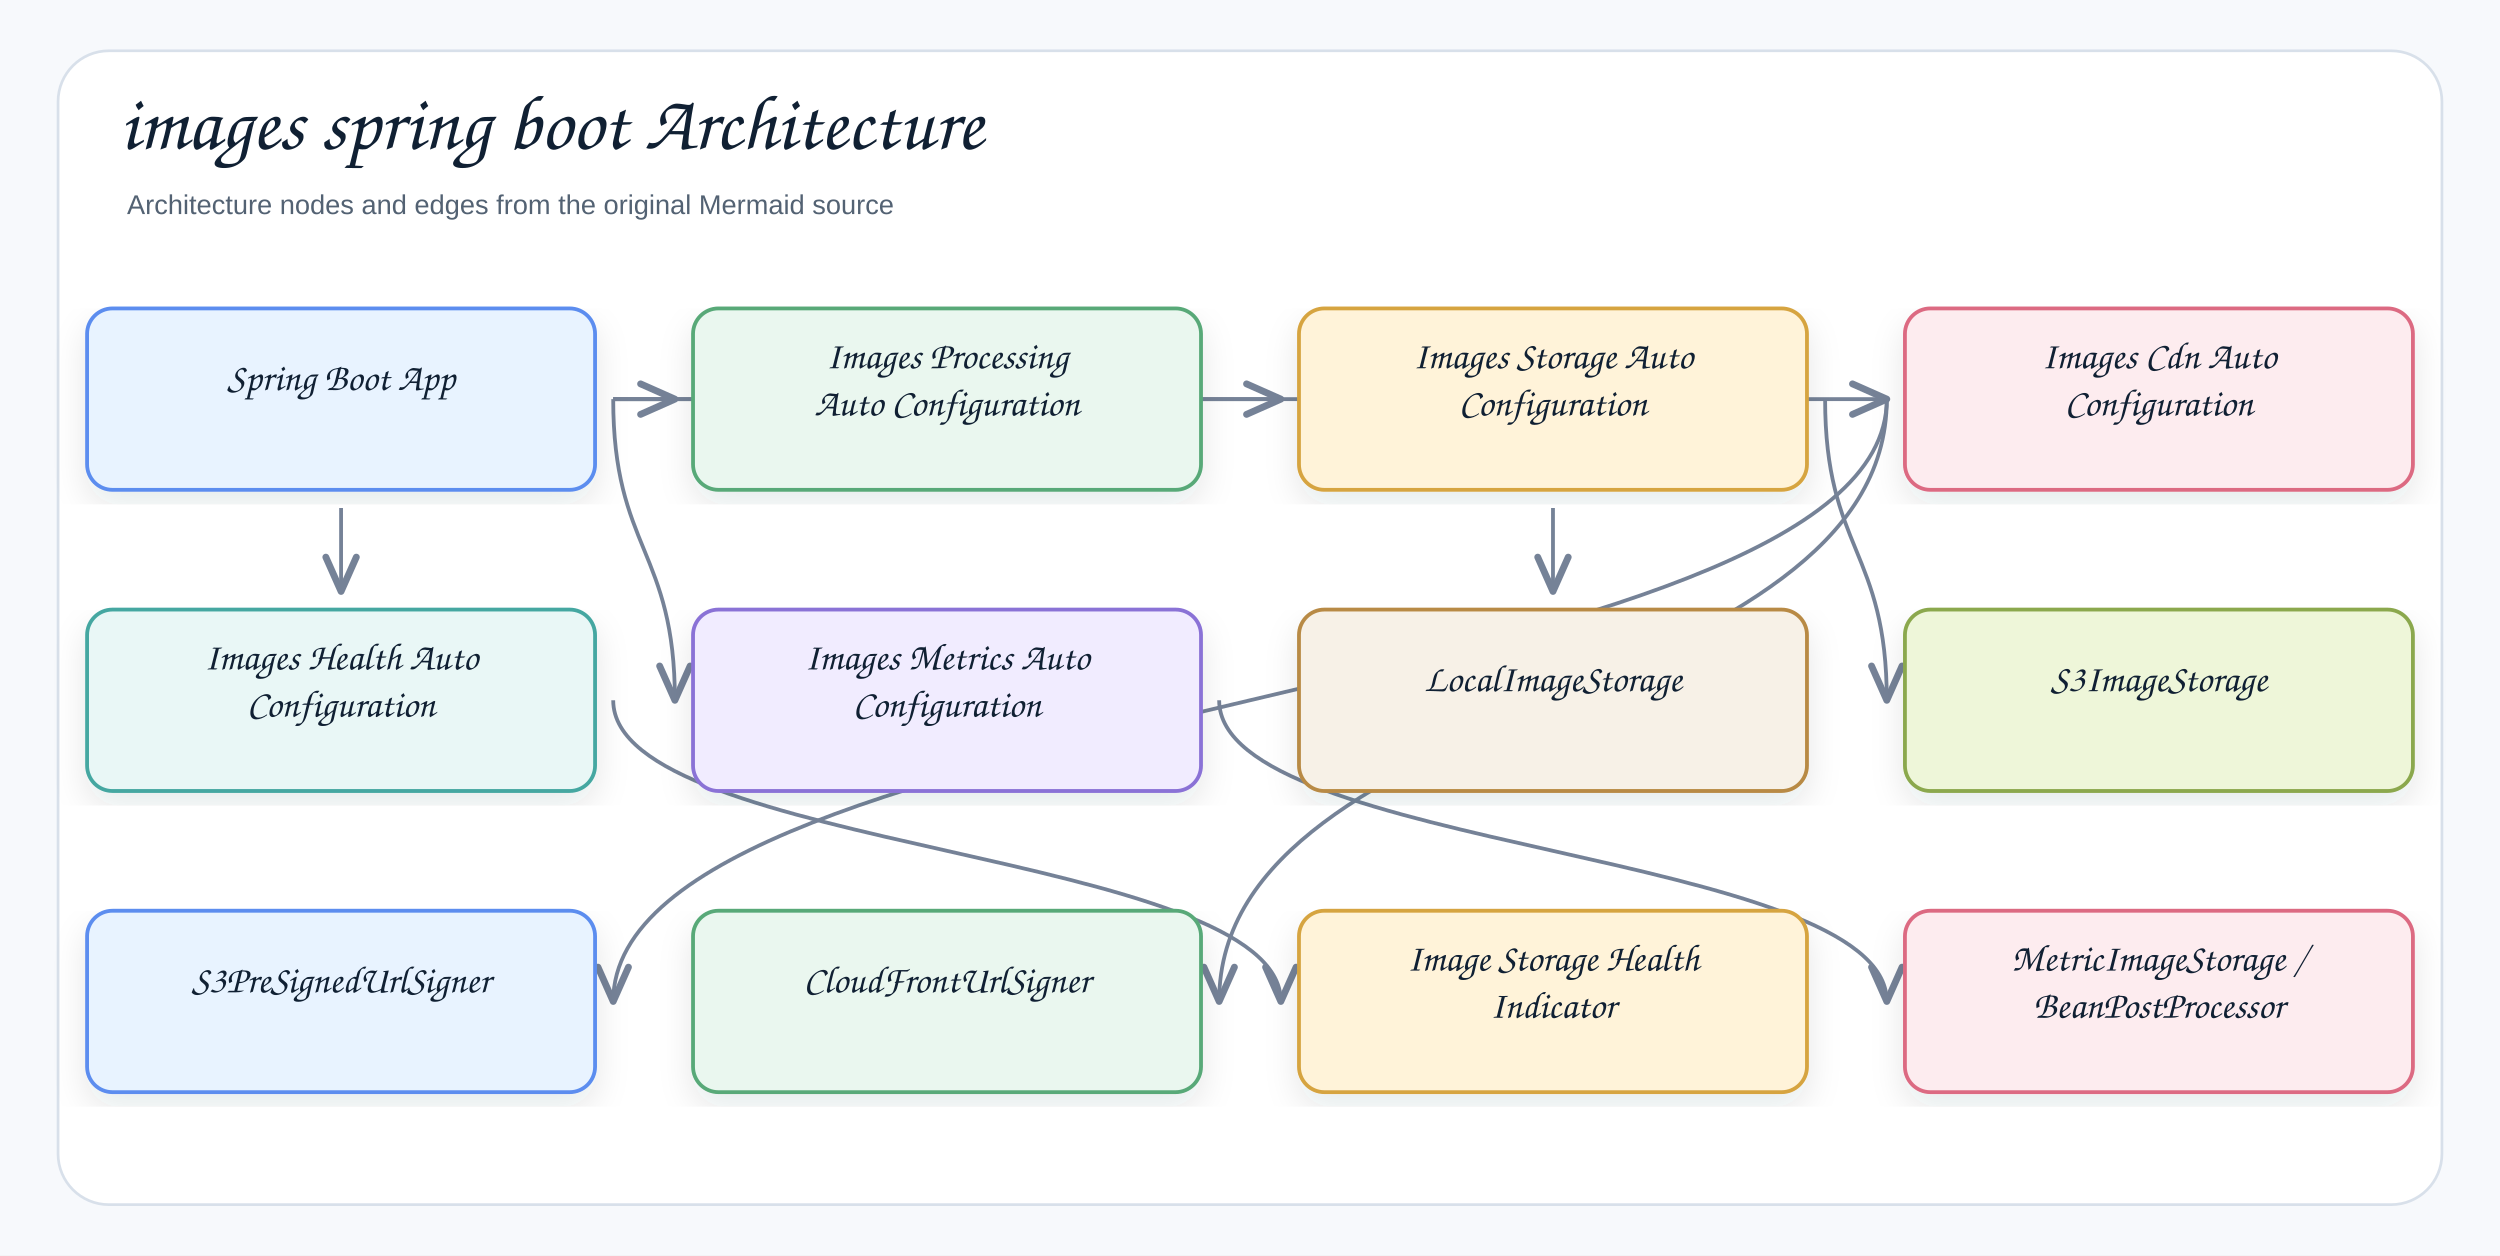
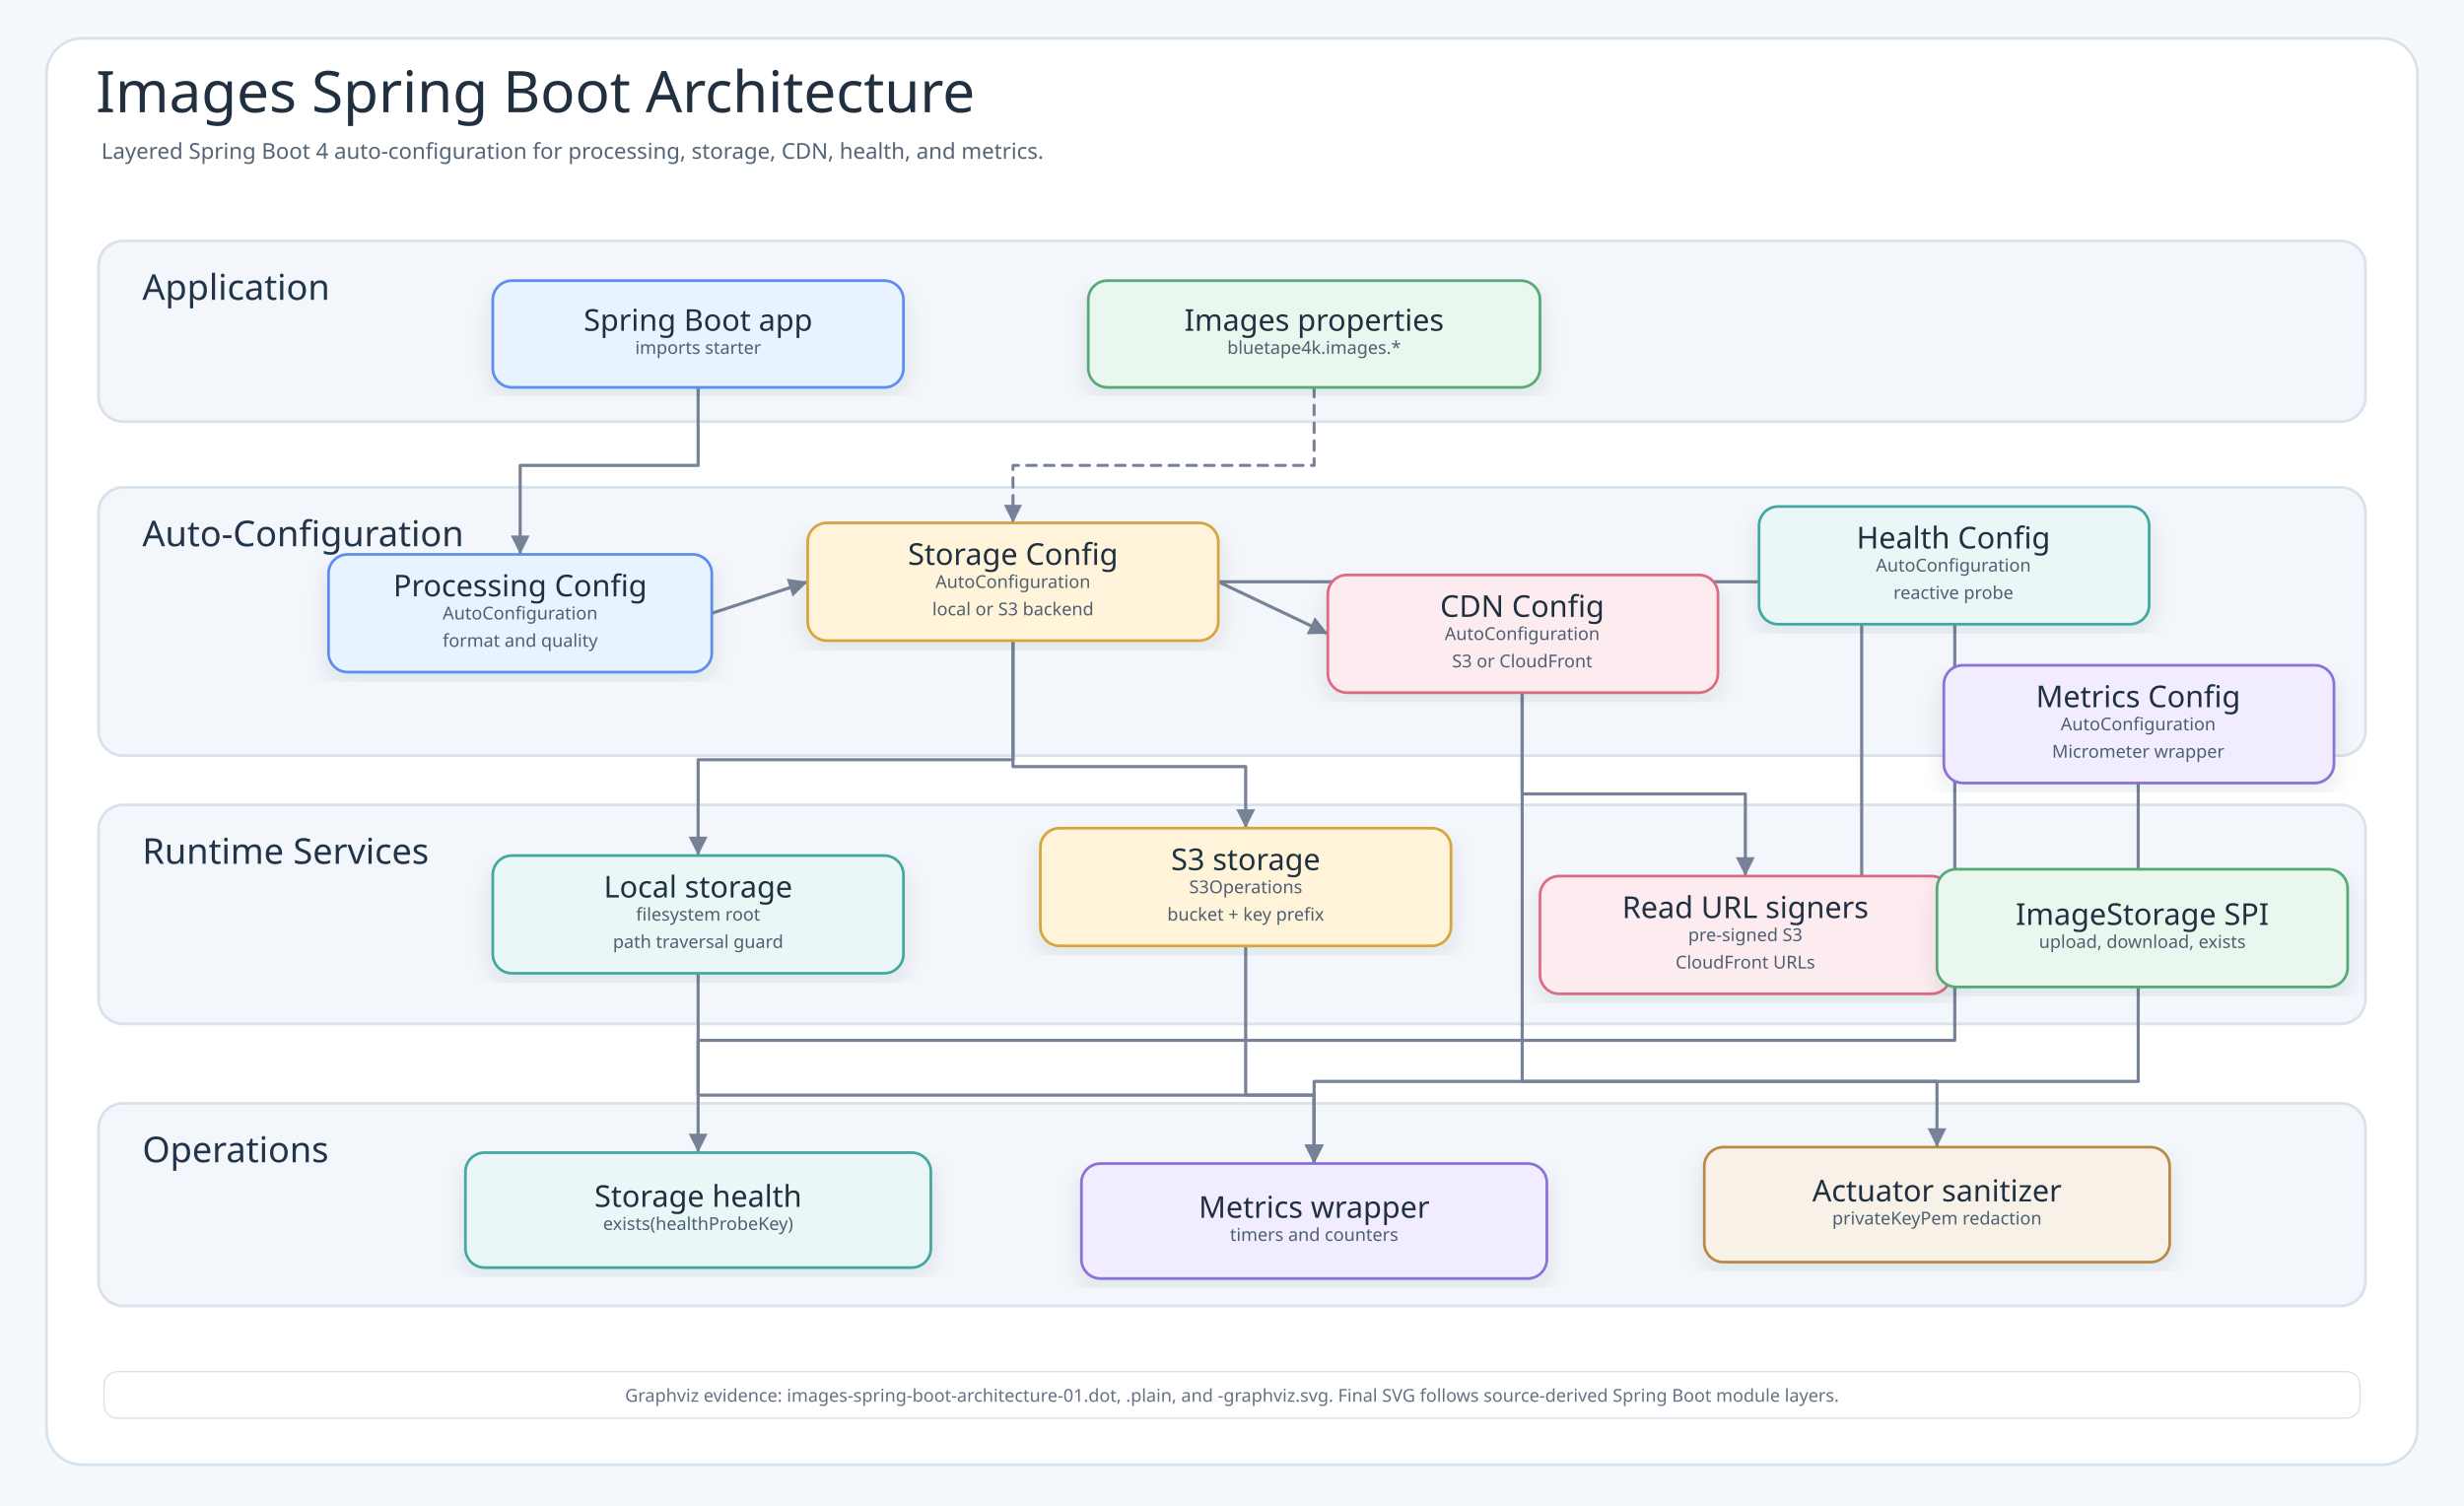
- <svg xmlns="http://www.w3.org/2000/svg" width="1378" height="692" viewBox="0 0 1378 692" role="img" aria-label="images spring boot Architecture">
+ <svg xmlns="http://www.w3.org/2000/svg" width="1800" height="1100" viewBox="0 0 1800 1100" role="img" aria-label="Images Spring Boot Architecture">
  <defs>
    <filter id="shadow" x="-8%" y="-8%" width="116%" height="116%">
-       <feDropShadow dx="0" dy="8" stdDeviation="9" flood-color="#1f2937" flood-opacity="0.10" />
+       <feDropShadow dx="0" dy="7" stdDeviation="8" flood-color="#203040" flood-opacity="0.10" />
    </filter>
-     <marker id="openArrow" markerWidth="12" markerHeight="10" refX="10" refY="5" orient="auto" markerUnits="strokeWidth">
-       <path d="M 1 1 L 10 5 L 1 9" fill="none" stroke="#758297" stroke-width="1.8" stroke-linecap="round" stroke-linejoin="round" />
-     </marker>
-     <marker id="inherit" markerWidth="14" markerHeight="12" refX="12" refY="6" orient="auto" markerUnits="strokeWidth">
-       <path d="M 0 1 L 12 6 L 0 11 Z" fill="#ffffff" stroke="#758297" stroke-width="1.8" />
+     <marker id="arrow" markerWidth="8" markerHeight="8" refX="7" refY="4" orient="auto" markerUnits="strokeWidth">
+       <path d="M 1 1 L 7 4 L 1 7 Z" fill="#758297" />
    </marker>
    <style>
-     .canvas{fill:#f7f9fc}.frame{fill:#fff;stroke:#d8e0ea;stroke-width:1.5}
-     .title{font-family:"Architects Daughter","Comic Sans MS","Comic Sans",cursive;font-size:43px;font-weight:400;fill:#102033}
-     .subtitle{font-family:"Comic Sans MS","Comic Sans","Comic Neue",Arial,sans-serif;font-size:15px;font-weight:400;fill:#536273}
-     .label{font-family:"Architects Daughter","Comic Sans MS","Comic Sans",cursive;font-size:25px;font-weight:400;fill:#102033}
-     .smallLabel{font-family:"Architects Daughter","Comic Sans MS","Comic Sans",cursive;font-size:21px;font-weight:400;fill:#102033}
-     .mono{font-family:"Comic Sans MS","Comic Sans","Comic Neue",Arial,sans-serif;font-size:12px;font-weight:400;fill:#102033}
-     .small{font-family:"Comic Sans MS","Comic Sans","Comic Neue",Arial,sans-serif;font-size:12px;font-weight:400;fill:#536273}
-     .strong{font-family:"Comic Sans MS","Comic Sans","Comic Neue",Arial,sans-serif;font-size:13px;font-weight:400;fill:#102033}
-     .card{stroke-width:2.1;filter:url(#shadow)}.compartment{stroke-width:1.5;fill:none}
-     .line{stroke:#758297;stroke-width:2.1;fill:none;marker-end:url(#openArrow)}
-     .plainLine{stroke:#758297;stroke-width:2.1;fill:none}
-     .dashed{stroke:#758297;stroke-width:2.1;stroke-dasharray:7 6;fill:none;marker-end:url(#openArrow)}
-     .inheritLine{stroke:#758297;stroke-width:2.2;fill:none;marker-end:url(#inherit)}
-     .implLine{stroke:#758297;stroke-width:2.2;stroke-dasharray:8 7;fill:none;marker-end:url(#inherit)}
+     .canvas{fill:#F6F9FC}
+     .frame{fill:#FFFFFF;stroke:#D7E2EC;stroke-width:2}
+     .title{font-family:"Architects Daughter";font-size:42px;fill:#203040;font-weight:400}
+     .subtitle{font-family:"Comic Mono";font-size:16px;fill:#536476;font-weight:400}
+     .node-title{font-family:"Architects Daughter";font-size:22px;fill:#203040;font-weight:400}
+     .node-detail{font-family:"Comic Mono";font-size:13px;fill:#4D5F70;font-weight:400}
+     .panel-title{font-family:"Architects Daughter";font-size:24px;fill:#203040;font-weight:400}
+     .layer{fill:#F3F7FB;stroke:#D7E2EC;stroke-width:2}
+     .layer-title{font-family:"Architects Daughter";font-size:26px;fill:#22344A;font-weight:400}
+     .label{font-family:"Comic Mono";font-size:12px;fill:#405366;font-weight:400}
+     .footer{font-family:"Comic Mono";font-size:13px;fill:#627184;font-weight:400}
+     .footer-pill{fill:#FFFFFF;stroke:#D7E2EC;stroke-width:1}
+     .card{filter:url(#shadow);stroke-width:2}
+     .edge{stroke:#758297;stroke-width:2.3;fill:none;marker-end:url(#arrow);stroke-linecap:round;stroke-linejoin:round}
+     .edge-dashed{stroke:#758297;stroke-width:2.2;fill:none;marker-end:url(#arrow);stroke-linecap:round;stroke-linejoin:round;stroke-dasharray:7 6}
+     .lifeline{stroke:#9AA8B8;stroke-width:1.7;stroke-dasharray:7 7}
  </style>
  </defs>
-   <rect class="canvas" width="1378" height="692" />
-   <rect class="frame" x="32" y="28" width="1314" height="636" rx="28" />
-   <text class="title" x="66" y="82">images spring boot Architecture</text>
-   <text class="subtitle" x="70" y="118">Architecture nodes and edges from the original Mermaid source</text>
-   <path class="line" d="M672 386 C672 469 1040 469 1040 552" />
-   <path class="line" d="M338 386 C338 469 706 469 706 552" />
-   <path class="line" d="M1040 220 C1040 386 672 386 672 552" />
-   <path class="line" d="M1040 220 C1040 386 338 386 338 552" />
-   <path class="line" d="M1006 220 C1006 303 1040 303 1040 386" />
-   <path class="line" d="M856 280 C856 303 856 303 856 326" />
-   <path class="line" d="M338 220 C338 303 372 303 372 386" />
-   <path class="line" d="M188 280 C188 303 188 303 188 326" />
-   <path class="line" d="M338 220 C338 220 1040 220 1040 220" />
-   <path class="line" d="M338 220 C338 220 706 220 706 220" />
-   <path class="line" d="M338 220 C338 220 372 220 372 220" />
-   <g transform="translate(48,170)">
-     <rect class="card" x="0" y="0" width="280" height="100" rx="14" fill="#E8F3FF" stroke="#5B8DEF" />
-     <text class="smallLabel" x="140" y="45" text-anchor="middle">Spring Boot App</text>
+   <rect class="canvas" width="1800" height="1100" />
+   <rect class="frame" x="34" y="28" width="1732" height="1042" rx="26" />
+   <text class="title" x="70" y="82">Images Spring Boot Architecture</text>
+   <text class="subtitle" x="74" y="116">Layered Spring Boot 4 auto-configuration for processing, storage, CDN, health, and metrics.</text>
+   <g id="layers">
+     <rect class="layer" x="72" y="176" width="1656" height="132" rx="18" />
+     <text class="layer-title" x="104" y="210" dominant-baseline="middle">Application</text>
+     <rect class="layer" x="72" y="356" width="1656" height="196" rx="18" />
+     <text class="layer-title" x="104" y="390" dominant-baseline="middle">Auto-Configuration</text>
+     <rect class="layer" x="72" y="588" width="1656" height="160" rx="18" />
+     <text class="layer-title" x="104" y="622" dominant-baseline="middle">Runtime Services</text>
+     <rect class="layer" x="72" y="806" width="1656" height="148" rx="18" />
+     <text class="layer-title" x="104" y="840" dominant-baseline="middle">Operations</text>
  </g>
-   <g transform="translate(382,170)">
-     <rect class="card" x="0" y="0" width="280" height="100" rx="14" fill="#EAF7EF" stroke="#58A978" />
-     <text class="smallLabel" x="140" y="33" text-anchor="middle">Images Processing</text>
-     <text class="smallLabel" x="140" y="59" text-anchor="middle">Auto Configuration</text>
+   <g id="edges">
+     <path class="edge" d="M 510 283 L 510 340 L 380 340 L 380 405" stroke="#56708C" />
+     <path class="edge-dashed" d="M 960 283 L 960 340 L 740 340 L 740 382" stroke="#8A72D6" />
+     <path class="edge" d="M 520 448 L 590 425" stroke="#56708C" />
+     <path class="edge" d="M 890 425 L 970 463" stroke="#DB7890" />
+     <path class="edge" d="M 740 468 L 740 555 L 510 555 L 510 625" stroke="#45A7A1" />
+     <path class="edge" d="M 740 468 L 740 560 L 910 560 L 910 605" stroke="#D9AA4D" />
+     <path class="edge" d="M 1112 506 L 1112 580 L 1275 580 L 1275 640" stroke="#DB7890" />
+     <path class="edge" d="M 890 425 L 1360 425 L 1360 678 L 1415 678" stroke="#58A978" />
+     <path class="edge" d="M 1428 456 L 1428 760 L 510 760 L 510 842" stroke="#45A7A1" />
+     <path class="edge" d="M 1562 572 L 1562 790 L 960 790 L 960 850" stroke="#8A72D6" />
+     <path class="edge" d="M 1112 506 L 1112 790 L 1415 790 L 1415 838" stroke="#B88A44" />
+     <path class="edge" d="M 510 711 L 510 800 L 960 800 L 960 850" stroke="#45A7A1" />
+     <path class="edge" d="M 910 691 L 910 800 L 960 800 L 960 850" stroke="#D9AA4D" />
  </g>
-   <g transform="translate(716,170)">
-     <rect class="card" x="0" y="0" width="280" height="100" rx="14" fill="#FFF3D9" stroke="#D6A441" />
-     <text class="smallLabel" x="140" y="33" text-anchor="middle">Images Storage Auto</text>
-     <text class="smallLabel" x="140" y="59" text-anchor="middle">Configuration</text>
+   <g id="nodes">
+     <g id="app">
+       <rect class="card" x="360" y="205" width="300" height="78" rx="14" fill="#E8F3FF" stroke="#5B8DEF" />
+       <text class="node-title" x="510" y="234.0" text-anchor="middle" dominant-baseline="middle">Spring Boot app</text>
+       <text class="node-detail" x="510" y="254.0" text-anchor="middle" dominant-baseline="middle">imports starter</text>
+     </g>
+     <g id="props">
+       <rect class="card" x="795" y="205" width="330" height="78" rx="14" fill="#EAF7EF" stroke="#58A978" />
+       <text class="node-title" x="960" y="234.0" text-anchor="middle" dominant-baseline="middle">Images properties</text>
+       <text class="node-detail" x="960" y="254.0" text-anchor="middle" dominant-baseline="middle">bluetape4k.images.*</text>
+     </g>
+     <g id="autoProcessing">
+       <rect class="card" x="240" y="405" width="280" height="86" rx="14" fill="#E8F3FF" stroke="#5B8DEF" />
+       <text class="node-title" x="380" y="428.0" text-anchor="middle" dominant-baseline="middle">Processing Config</text>
+       <text class="node-detail" x="380" y="448.0" text-anchor="middle" dominant-baseline="middle">AutoConfiguration</text>
+       <text class="node-detail" x="380" y="468.0" text-anchor="middle" dominant-baseline="middle">format and quality</text>
+     </g>
+     <g id="autoStorage">
+       <rect class="card" x="590" y="382" width="300" height="86" rx="14" fill="#FFF3D9" stroke="#D6A441" />
+       <text class="node-title" x="740" y="405.0" text-anchor="middle" dominant-baseline="middle">Storage Config</text>
+       <text class="node-detail" x="740" y="425.0" text-anchor="middle" dominant-baseline="middle">AutoConfiguration</text>
+       <text class="node-detail" x="740" y="445.0" text-anchor="middle" dominant-baseline="middle">local or S3 backend</text>
+     </g>
+     <g id="autoCdn">
+       <rect class="card" x="970" y="420" width="285" height="86" rx="14" fill="#FDECEF" stroke="#DC6B82" />
+       <text class="node-title" x="1112" y="443.0" text-anchor="middle" dominant-baseline="middle">CDN Config</text>
+       <text class="node-detail" x="1112" y="463.0" text-anchor="middle" dominant-baseline="middle">AutoConfiguration</text>
+       <text class="node-detail" x="1112" y="483.0" text-anchor="middle" dominant-baseline="middle">S3 or CloudFront</text>
+     </g>
+     <g id="autoHealth">
+       <rect class="card" x="1285" y="370" width="285" height="86" rx="14" fill="#E9F7F6" stroke="#45A7A1" />
+       <text class="node-title" x="1427" y="393.0" text-anchor="middle" dominant-baseline="middle">Health Config</text>
+       <text class="node-detail" x="1427" y="413.0" text-anchor="middle" dominant-baseline="middle">AutoConfiguration</text>
+       <text class="node-detail" x="1427" y="433.0" text-anchor="middle" dominant-baseline="middle">reactive probe</text>
+     </g>
+     <g id="autoMetrics">
+       <rect class="card" x="1420" y="486" width="285" height="86" rx="14" fill="#F1ECFF" stroke="#8A72D6" />
+       <text class="node-title" x="1562" y="509.0" text-anchor="middle" dominant-baseline="middle">Metrics Config</text>
+       <text class="node-detail" x="1562" y="529.0" text-anchor="middle" dominant-baseline="middle">AutoConfiguration</text>
+       <text class="node-detail" x="1562" y="549.0" text-anchor="middle" dominant-baseline="middle">Micrometer wrapper</text>
+     </g>
+     <g id="local">
+       <rect class="card" x="360" y="625" width="300" height="86" rx="14" fill="#E9F7F6" stroke="#45A7A1" />
+       <text class="node-title" x="510" y="648.0" text-anchor="middle" dominant-baseline="middle">Local storage</text>
+       <text class="node-detail" x="510" y="668.0" text-anchor="middle" dominant-baseline="middle">filesystem root</text>
+       <text class="node-detail" x="510" y="688.0" text-anchor="middle" dominant-baseline="middle">path traversal guard</text>
+     </g>
+     <g id="s3">
+       <rect class="card" x="760" y="605" width="300" height="86" rx="14" fill="#FFF3D9" stroke="#D6A441" />
+       <text class="node-title" x="910" y="628.0" text-anchor="middle" dominant-baseline="middle">S3 storage</text>
+       <text class="node-detail" x="910" y="648.0" text-anchor="middle" dominant-baseline="middle">S3Operations</text>
+       <text class="node-detail" x="910" y="668.0" text-anchor="middle" dominant-baseline="middle">bucket + key prefix</text>
+     </g>
+     <g id="signers">
+       <rect class="card" x="1125" y="640" width="300" height="86" rx="14" fill="#FDECEF" stroke="#DC6B82" />
+       <text class="node-title" x="1275" y="663.0" text-anchor="middle" dominant-baseline="middle">Read URL signers</text>
+       <text class="node-detail" x="1275" y="683.0" text-anchor="middle" dominant-baseline="middle">pre-signed S3</text>
+       <text class="node-detail" x="1275" y="703.0" text-anchor="middle" dominant-baseline="middle">CloudFront URLs</text>
+     </g>
+     <g id="storageSpi">
+       <rect class="card" x="1415" y="635" width="300" height="86" rx="14" fill="#EAF7EF" stroke="#58A978" />
+       <text class="node-title" x="1565" y="668.0" text-anchor="middle" dominant-baseline="middle">ImageStorage SPI</text>
+       <text class="node-detail" x="1565" y="688.0" text-anchor="middle" dominant-baseline="middle">upload, download, exists</text>
+     </g>
+     <g id="health">
+       <rect class="card" x="340" y="842" width="340" height="84" rx="14" fill="#E9F7F6" stroke="#45A7A1" />
+       <text class="node-title" x="510" y="874.0" text-anchor="middle" dominant-baseline="middle">Storage health</text>
+       <text class="node-detail" x="510" y="894.0" text-anchor="middle" dominant-baseline="middle">exists(healthProbeKey)</text>
+     </g>
+     <g id="metrics">
+       <rect class="card" x="790" y="850" width="340" height="84" rx="14" fill="#F1ECFF" stroke="#8A72D6" />
+       <text class="node-title" x="960" y="882.0" text-anchor="middle" dominant-baseline="middle">Metrics wrapper</text>
+       <text class="node-detail" x="960" y="902.0" text-anchor="middle" dominant-baseline="middle">timers and counters</text>
+     </g>
+     <g id="actuator">
+       <rect class="card" x="1245" y="838" width="340" height="84" rx="14" fill="#F7F1E7" stroke="#B88A44" />
+       <text class="node-title" x="1415" y="870.0" text-anchor="middle" dominant-baseline="middle">Actuator sanitizer</text>
+       <text class="node-detail" x="1415" y="890.0" text-anchor="middle" dominant-baseline="middle">privateKeyPem redaction</text>
+     </g>
  </g>
-   <g transform="translate(1050,170)">
-     <rect class="card" x="0" y="0" width="280" height="100" rx="14" fill="#FDECEF" stroke="#DC6B82" />
-     <text class="smallLabel" x="140" y="33" text-anchor="middle">Images Cdn Auto</text>
-     <text class="smallLabel" x="140" y="59" text-anchor="middle">Configuration</text>
-   </g>
-   <g transform="translate(48,336)">
-     <rect class="card" x="0" y="0" width="280" height="100" rx="14" fill="#E9F7F6" stroke="#45A7A1" />
-     <text class="smallLabel" x="140" y="33" text-anchor="middle">Images Health Auto</text>
-     <text class="smallLabel" x="140" y="59" text-anchor="middle">Configuration</text>
-   </g>
-   <g transform="translate(382,336)">
-     <rect class="card" x="0" y="0" width="280" height="100" rx="14" fill="#F1ECFF" stroke="#8A72D6" />
-     <text class="smallLabel" x="140" y="33" text-anchor="middle">Images Metrics Auto</text>
-     <text class="smallLabel" x="140" y="59" text-anchor="middle">Configuration</text>
-   </g>
-   <g transform="translate(716,336)">
-     <rect class="card" x="0" y="0" width="280" height="100" rx="14" fill="#F7F1E7" stroke="#B88A44" />
-     <text class="smallLabel" x="140" y="45" text-anchor="middle">LocalImageStorage</text>
-   </g>
-   <g transform="translate(1050,336)">
-     <rect class="card" x="0" y="0" width="280" height="100" rx="14" fill="#EEF6D9" stroke="#8BA84D" />
-     <text class="smallLabel" x="140" y="45" text-anchor="middle">S3ImageStorage</text>
-   </g>
-   <g transform="translate(48,502)">
-     <rect class="card" x="0" y="0" width="280" height="100" rx="14" fill="#E8F3FF" stroke="#5B8DEF" />
-     <text class="smallLabel" x="140" y="45" text-anchor="middle">S3PreSignedUrlSigner</text>
-   </g>
-   <g transform="translate(382,502)">
-     <rect class="card" x="0" y="0" width="280" height="100" rx="14" fill="#EAF7EF" stroke="#58A978" />
-     <text class="smallLabel" x="140" y="45" text-anchor="middle">CloudFrontUrlSigner</text>
-   </g>
-   <g transform="translate(716,502)">
-     <rect class="card" x="0" y="0" width="280" height="100" rx="14" fill="#FFF3D9" stroke="#D6A441" />
-     <text class="smallLabel" x="140" y="33" text-anchor="middle">Image Storage Health</text>
-     <text class="smallLabel" x="140" y="59" text-anchor="middle">Indicator</text>
-   </g>
-   <g transform="translate(1050,502)">
-     <rect class="card" x="0" y="0" width="280" height="100" rx="14" fill="#FDECEF" stroke="#DC6B82" />
-     <text class="smallLabel" x="140" y="33" text-anchor="middle">MetricImageStorage /</text>
-     <text class="smallLabel" x="140" y="59" text-anchor="middle">BeanPostProcessor</text>
-   </g>
+   <rect class="footer-pill" x="76" y="1002" width="1648" height="34" rx="10" />
+   <text class="footer" x="900.0" y="1024" text-anchor="middle">Graphviz evidence: images-spring-boot-architecture-01.dot, .plain, and -graphviz.svg. Final SVG follows source-derived Spring Boot module layers.</text>
</svg>
